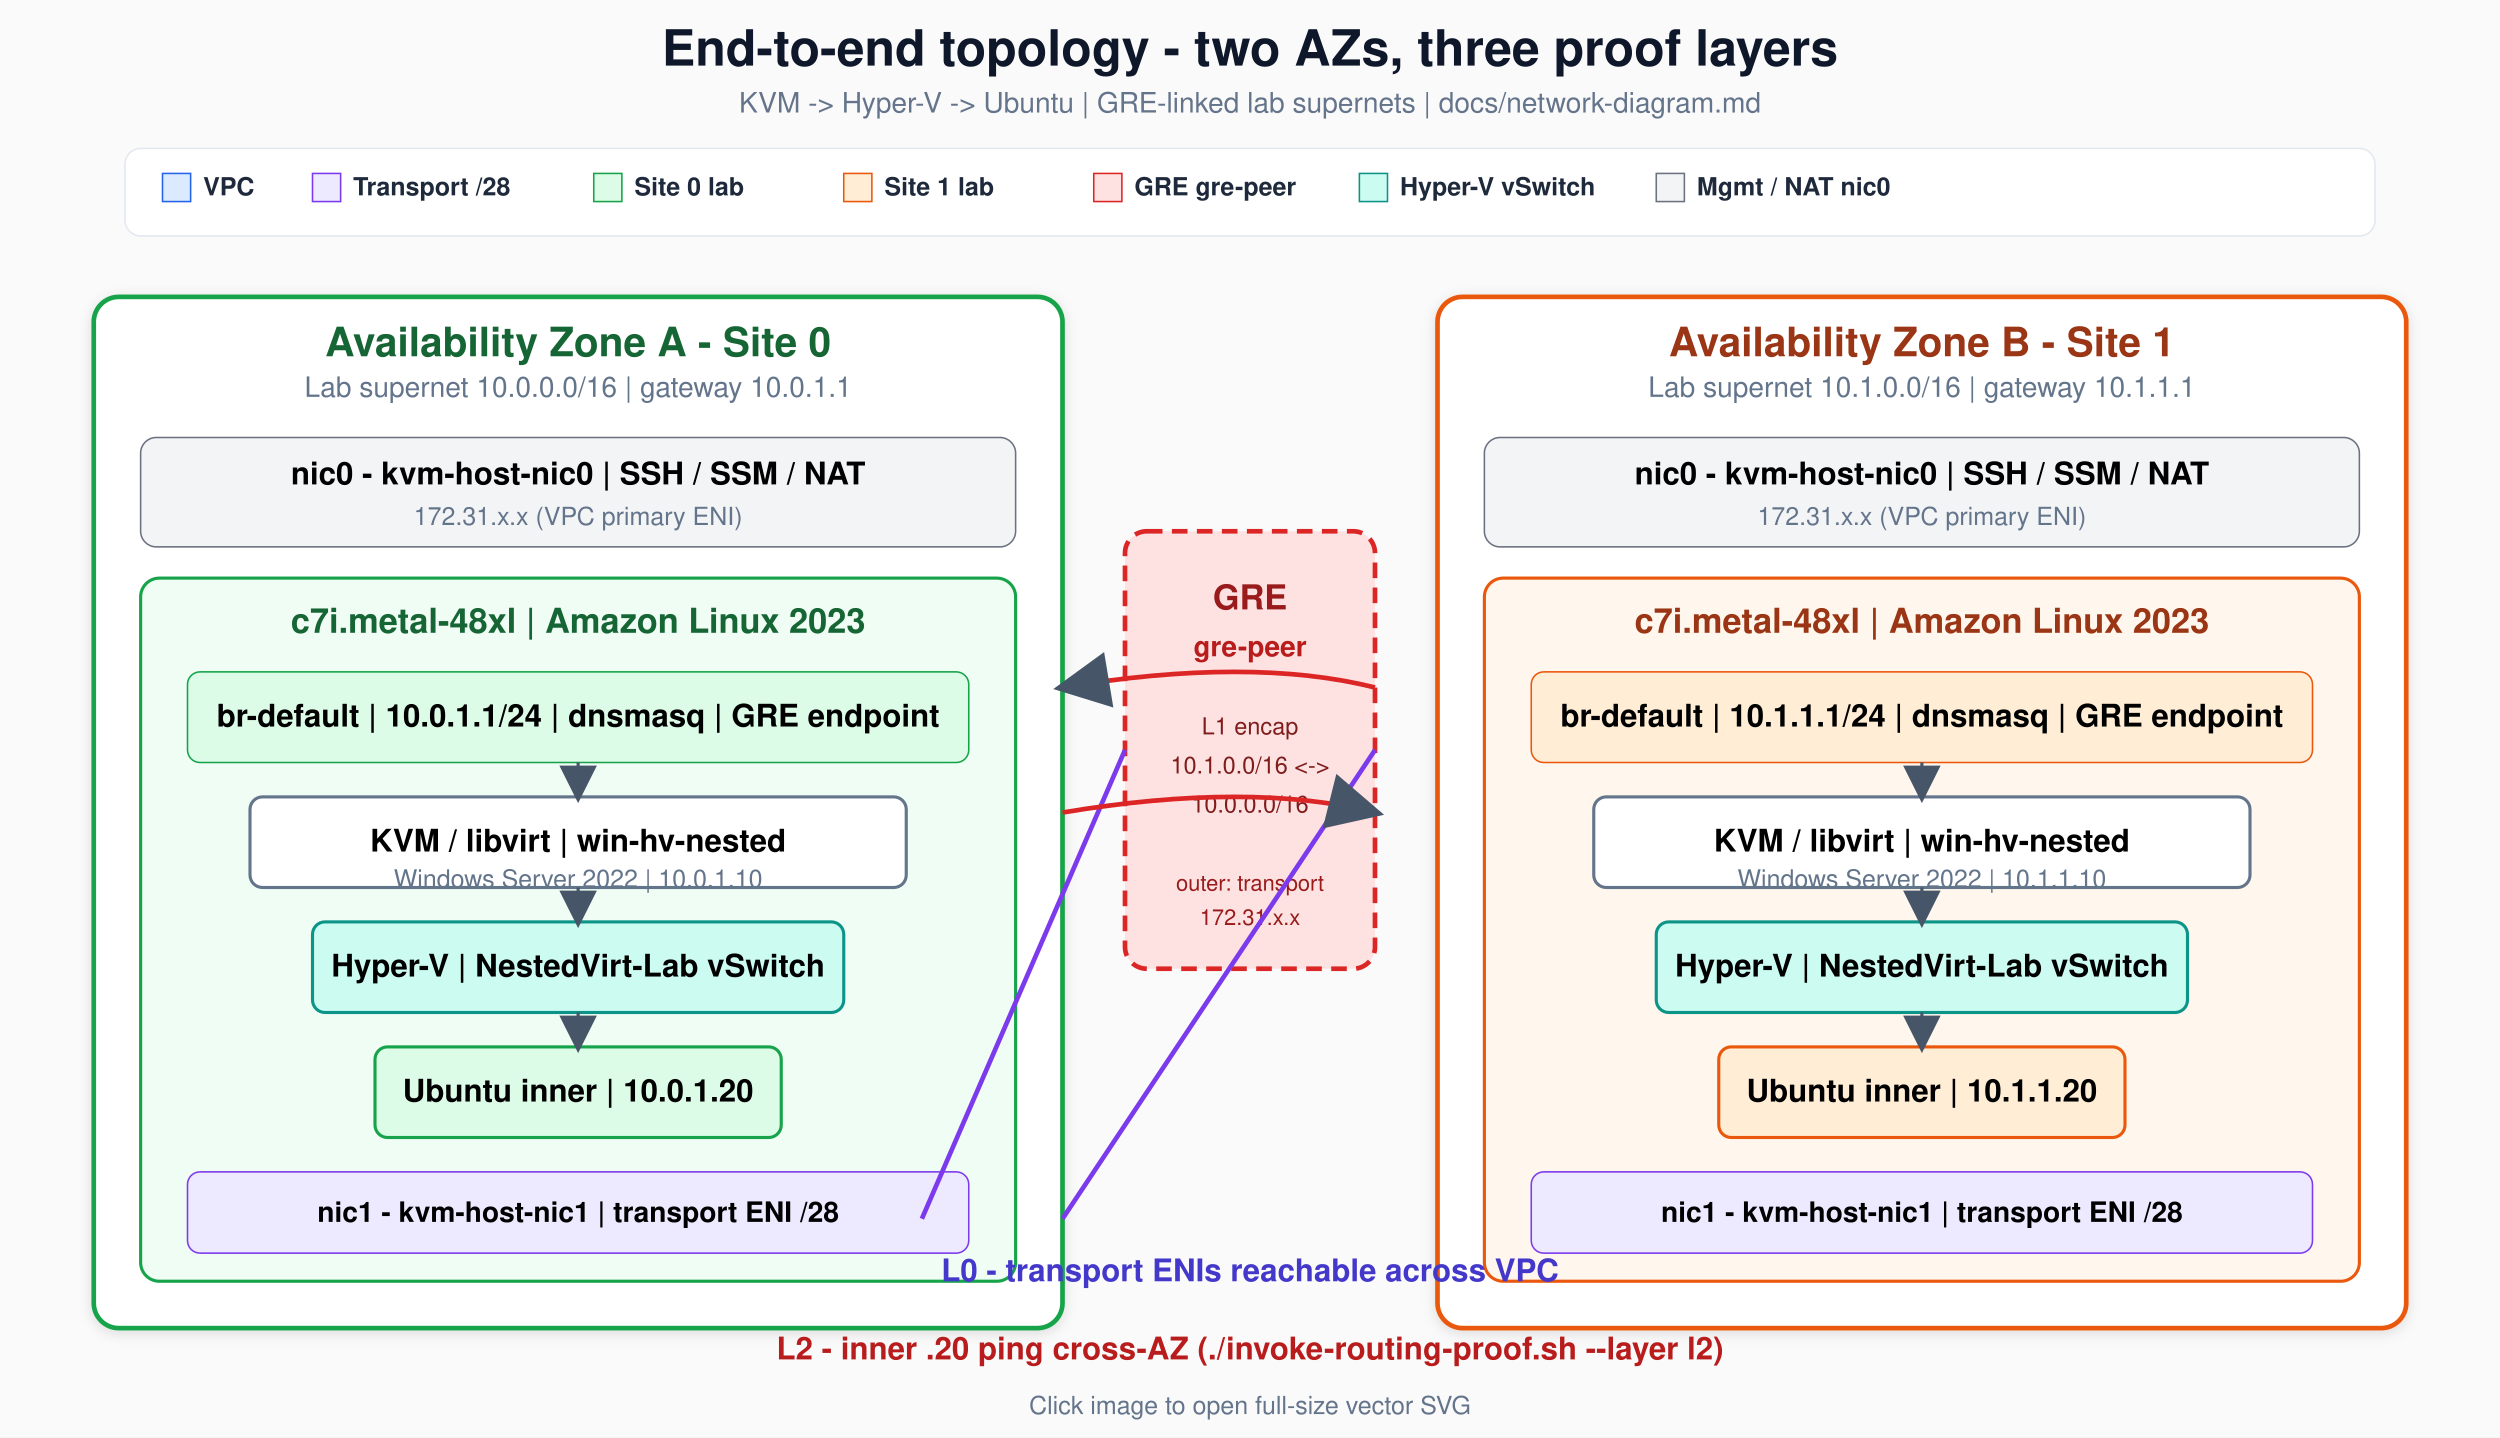
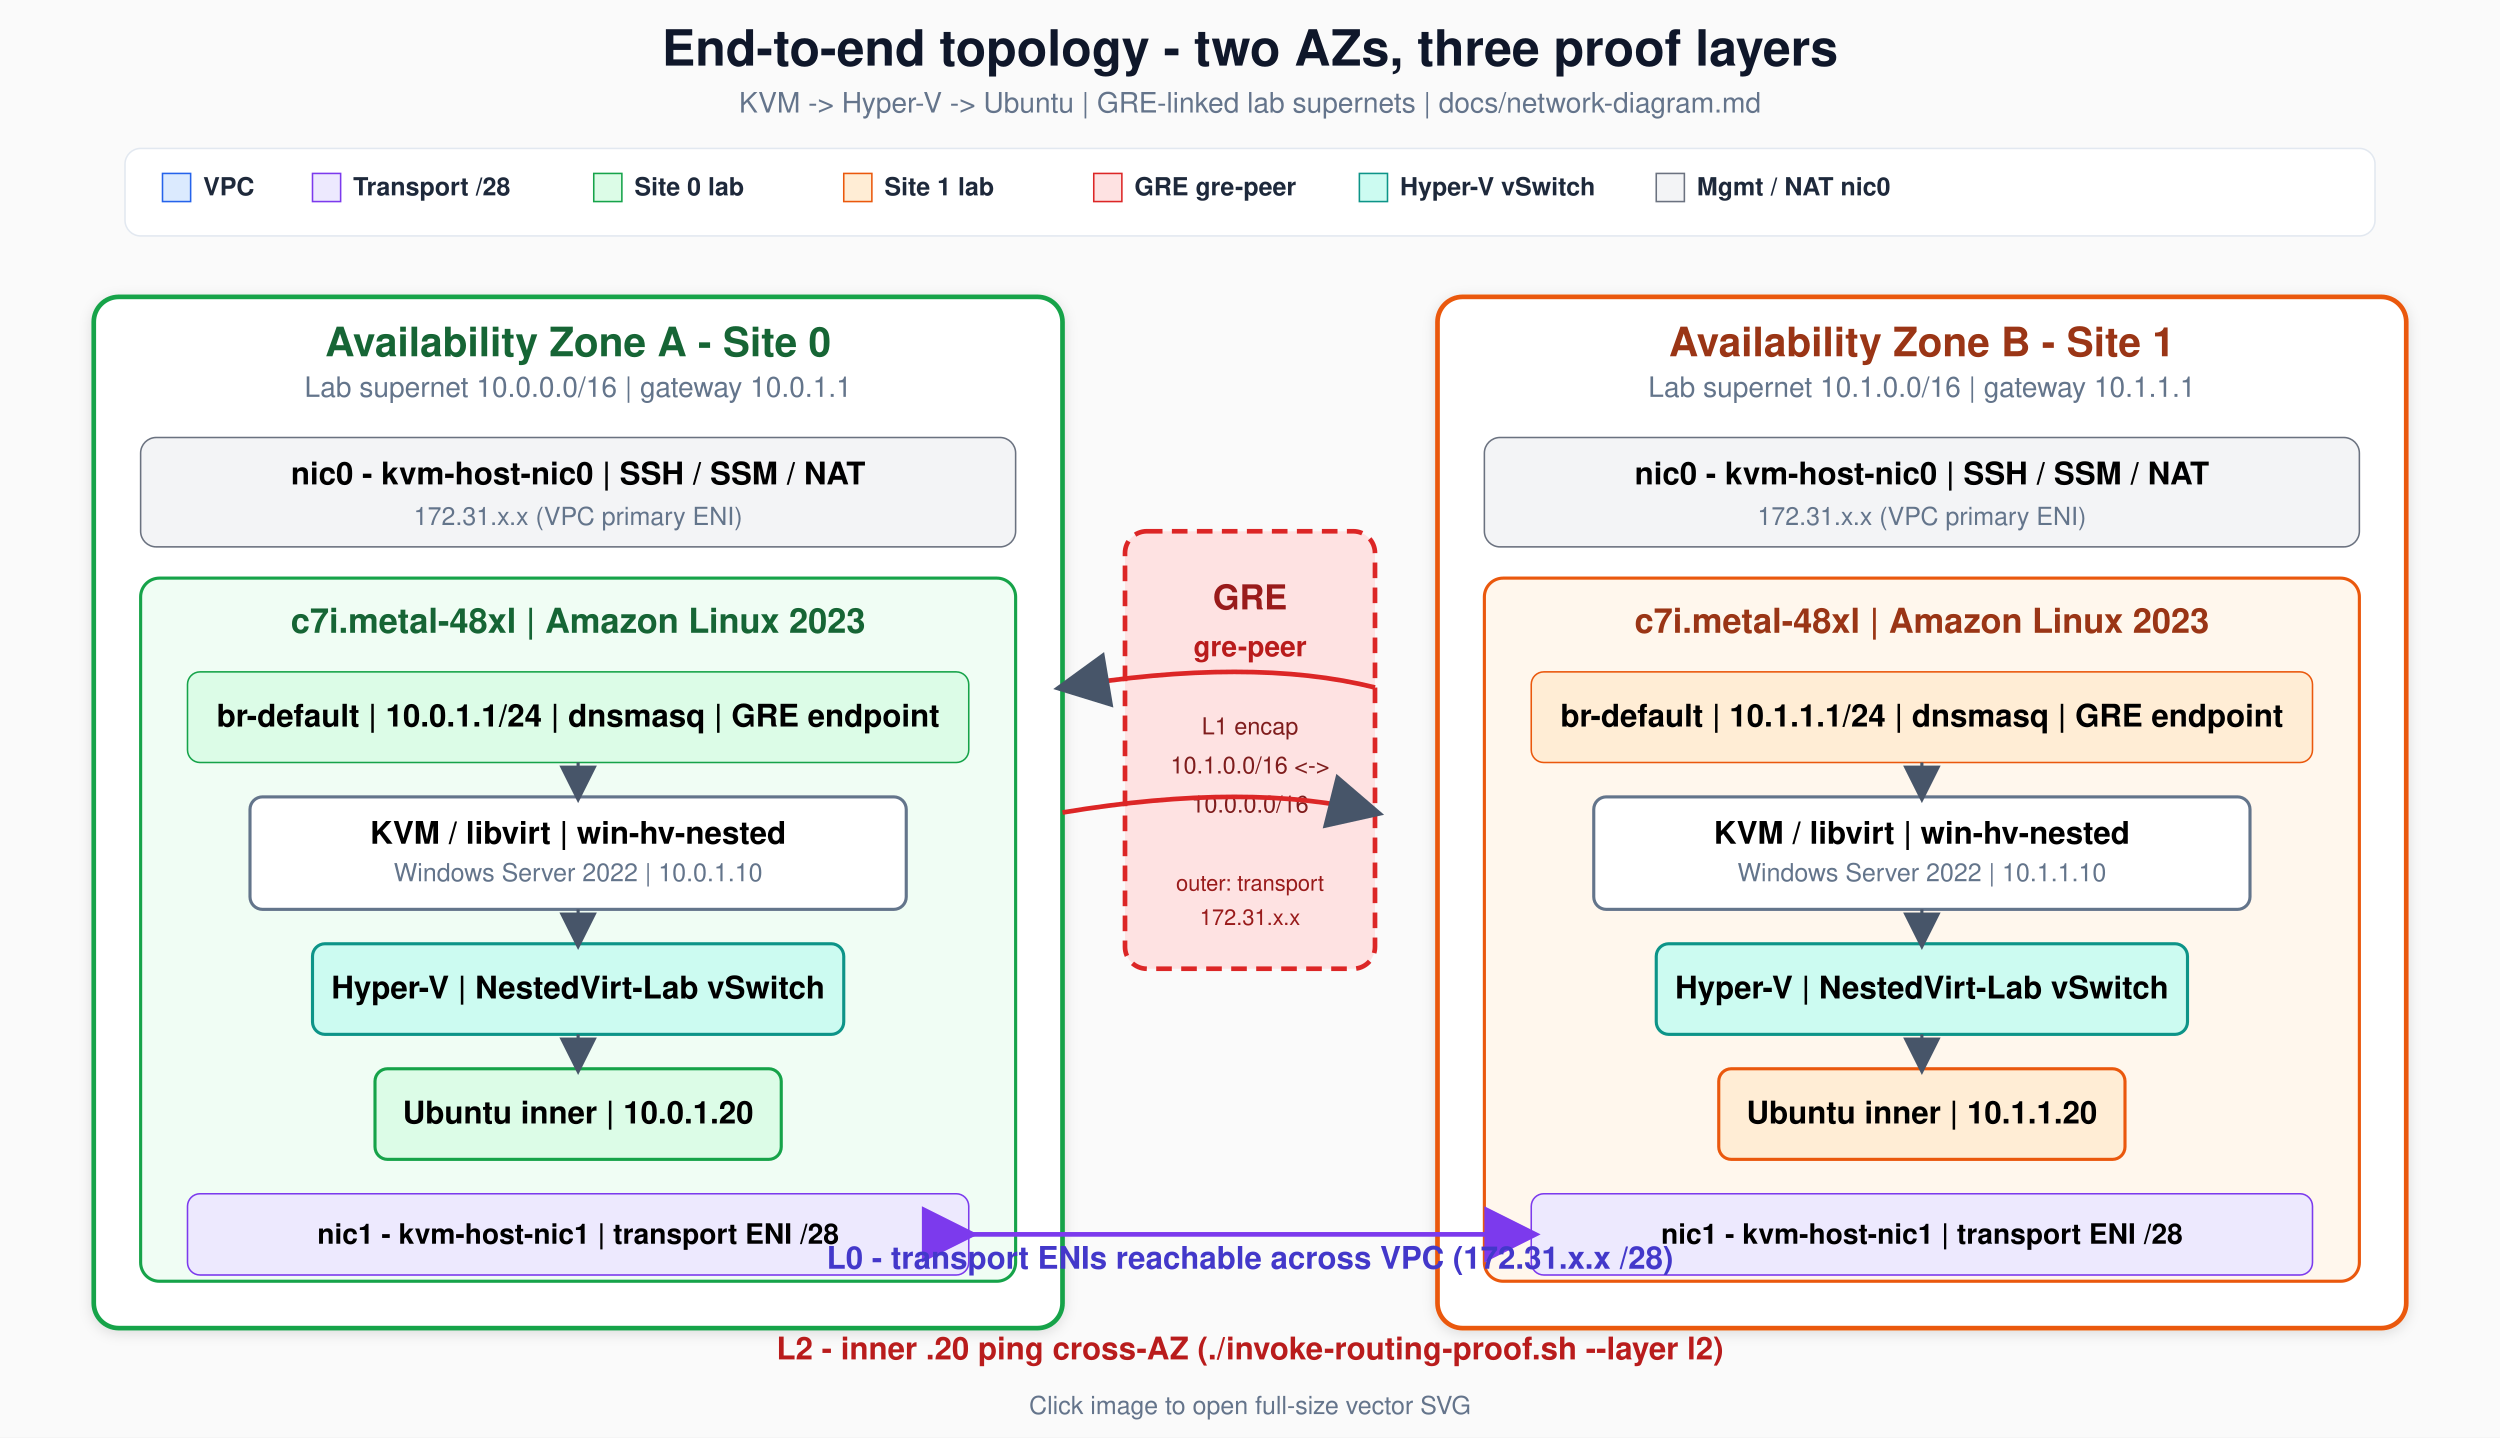
<svg xmlns="http://www.w3.org/2000/svg" viewBox="0 0 1600 920" font-family="Segoe UI, Helvetica, Arial, sans-serif">
  <defs>
    <marker id="arrow" markerWidth="12" markerHeight="12" refX="10" refY="6" orient="auto">
      <path d="M0,0 L12,6 L0,12 Z" fill="#475569" />
+     </marker>
+     <marker id="arrow-purple" markerWidth="12" markerHeight="12" refX="10" refY="6" orient="auto">
+       <path d="M0,0 L12,6 L0,12 Z" fill="#7c3aed" />
    </marker>
    <filter id="shadow" x="-2%" y="-2%" width="104%" height="104%">
      <feDropShadow dx="0" dy="2" stdDeviation="4" flood-opacity="0.12" />
    </filter>
  </defs>
  <rect width="1600" height="920" fill="#fafafa" />
  <text x="800" y="42" text-anchor="middle" font-size="32" font-weight="700" fill="#0f172a">End-to-end topology - two AZs, three proof layers</text>
  <text x="800" y="72" text-anchor="middle" font-size="18" fill="#64748b">KVM -&gt; Hyper-V -&gt; Ubuntu | GRE-linked lab supernets | docs/network-diagram.md</text>
  <g transform="translate(80,95)">
    <rect x="0" y="0" width="1440" height="56" rx="10" fill="#ffffff" stroke="#e2e8f0" />
    <g font-size="16" font-weight="600">
      <rect x="24" y="16" width="18" height="18" fill="#dbeafe" stroke="#2563eb" />
      <text x="50" y="30" fill="#1e293b">VPC</text>
      <rect x="120" y="16" width="18" height="18" fill="#ede9fe" stroke="#7c3aed" />
      <text x="146" y="30" fill="#1e293b">Transport /28</text>
      <rect x="300" y="16" width="18" height="18" fill="#dcfce7" stroke="#16a34a" />
      <text x="326" y="30" fill="#1e293b">Site 0 lab</text>
      <rect x="460" y="16" width="18" height="18" fill="#ffedd5" stroke="#ea580c" />
      <text x="486" y="30" fill="#1e293b">Site 1 lab</text>
      <rect x="620" y="16" width="18" height="18" fill="#fee2e2" stroke="#dc2626" />
      <text x="646" y="30" fill="#1e293b">GRE gre-peer</text>
      <rect x="790" y="16" width="18" height="18" fill="#ccfbf1" stroke="#0d9488" />
      <text x="816" y="30" fill="#1e293b">Hyper-V vSwitch</text>
      <rect x="980" y="16" width="18" height="18" fill="#f3f4f6" stroke="#6b7280" />
      <text x="1006" y="30" fill="#1e293b">Mgmt / NAT nic0</text>
    </g>
  </g>
  <g transform="translate(60,190)" filter="url(#shadow)">
    <rect x="0" y="0" width="620" height="660" rx="16" fill="#ffffff" stroke="#16a34a" stroke-width="3" />
    <text x="310" y="38" text-anchor="middle" font-size="26" font-weight="700" fill="#166534">Availability Zone A - Site 0</text>
    <text x="310" y="64" text-anchor="middle" font-size="18" fill="#64748b">Lab supernet 10.0.0.0/16 | gateway 10.0.1.1</text>
    <rect x="30" y="90" width="560" height="70" rx="10" fill="#f3f4f6" stroke="#6b7280" />
    <text x="310" y="120" text-anchor="middle" font-size="20" font-weight="600">nic0 - kvm-host-nic0 | SSH / SSM / NAT</text>
    <text x="310" y="146" text-anchor="middle" font-size="16" fill="#64748b">172.31.x.x (VPC primary ENI)</text>
    <rect x="30" y="180" width="560" height="450" rx="12" fill="#f0fdf4" stroke="#16a34a" stroke-width="2" />
    <text x="310" y="215" text-anchor="middle" font-size="22" font-weight="700" fill="#166534">c7i.metal-48xl | Amazon Linux 2023</text>
    <rect x="60" y="240" width="500" height="58" rx="8" fill="#dcfce7" stroke="#16a34a" />
    <text x="310" y="275" text-anchor="middle" font-size="20" font-weight="600">br-default | 10.0.1.1/24 | dnsmasq | GRE endpoint</text>
-     <rect x="100" y="320" width="420" height="58" rx="8" fill="#ffffff" stroke="#64748b" stroke-width="2" />
-     <text x="310" y="355" text-anchor="middle" font-size="20" font-weight="600">KVM / libvirt | win-hv-nested</text>
-     <text x="310" y="378" text-anchor="middle" font-size="16" fill="#64748b">Windows Server 2022 | 10.0.1.10</text>
-     <rect x="140" y="400" width="340" height="58" rx="8" fill="#ccfbf1" stroke="#0d9488" stroke-width="2" />
-     <text x="310" y="435" text-anchor="middle" font-size="20" font-weight="600">Hyper-V | NestedVirt-Lab vSwitch</text>
-     <rect x="180" y="480" width="260" height="58" rx="8" fill="#dcfce7" stroke="#16a34a" stroke-width="2" />
-     <text x="310" y="515" text-anchor="middle" font-size="20" font-weight="700">Ubuntu inner | 10.0.1.20</text>
-     <rect x="60" y="560" width="500" height="52" rx="8" fill="#ede9fe" stroke="#7c3aed" />
-     <text x="310" y="592" text-anchor="middle" font-size="18" font-weight="600">nic1 - kvm-host-nic1 | transport ENI /28</text>
+     <rect x="100" y="320" width="420" height="72" rx="8" fill="#ffffff" stroke="#64748b" stroke-width="2" />
+     <text x="310" y="350" text-anchor="middle" font-size="20" font-weight="600">KVM / libvirt | win-hv-nested</text>
+     <text x="310" y="374" text-anchor="middle" font-size="16" fill="#64748b">Windows Server 2022 | 10.0.1.10</text>
+     <rect x="140" y="414" width="340" height="58" rx="8" fill="#ccfbf1" stroke="#0d9488" stroke-width="2" />
+     <text x="310" y="449" text-anchor="middle" font-size="20" font-weight="600">Hyper-V | NestedVirt-Lab vSwitch</text>
+     <rect x="180" y="494" width="260" height="58" rx="8" fill="#dcfce7" stroke="#16a34a" stroke-width="2" />
+     <text x="310" y="529" text-anchor="middle" font-size="20" font-weight="700">Ubuntu inner | 10.0.1.20</text>
+     <rect x="60" y="574" width="500" height="52" rx="8" fill="#ede9fe" stroke="#7c3aed" />
+     <text x="310" y="606" text-anchor="middle" font-size="18" font-weight="600">nic1 - kvm-host-nic1 | transport ENI /28</text>
    <line x1="310" y1="298" x2="310" y2="320" stroke="#475569" stroke-width="2" marker-end="url(#arrow)" />
-     <line x1="310" y1="378" x2="310" y2="400" stroke="#475569" stroke-width="2" marker-end="url(#arrow)" />
-     <line x1="310" y1="458" x2="310" y2="480" stroke="#475569" stroke-width="2" marker-end="url(#arrow)" />
+     <line x1="310" y1="392" x2="310" y2="414" stroke="#475569" stroke-width="2" marker-end="url(#arrow)" />
+     <line x1="310" y1="472" x2="310" y2="494" stroke="#475569" stroke-width="2" marker-end="url(#arrow)" />
  </g>
  <g transform="translate(720,340)">
    <rect x="0" y="0" width="160" height="280" rx="14" fill="#fee2e2" stroke="#dc2626" stroke-width="3" stroke-dasharray="10 6" />
    <text x="80" y="50" text-anchor="middle" font-size="22" font-weight="700" fill="#991b1b">GRE</text>
    <text x="80" y="80" text-anchor="middle" font-size="18" font-weight="600" fill="#b91c1c">gre-peer</text>
    <text x="80" y="130" text-anchor="middle" font-size="15" fill="#7f1d1d">L1 encap</text>
    <text x="80" y="155" text-anchor="middle" font-size="15" fill="#7f1d1d">10.1.0.0/16 &lt;-&gt;</text>
    <text x="80" y="180" text-anchor="middle" font-size="15" fill="#7f1d1d">10.0.0.0/16</text>
    <text x="80" y="230" text-anchor="middle" font-size="14" fill="#991b1b">outer: transport</text>
    <text x="80" y="252" text-anchor="middle" font-size="14" fill="#991b1b">172.31.x.x</text>
  </g>
  <g transform="translate(920,190)" filter="url(#shadow)">
    <rect x="0" y="0" width="620" height="660" rx="16" fill="#ffffff" stroke="#ea580c" stroke-width="3" />
    <text x="310" y="38" text-anchor="middle" font-size="26" font-weight="700" fill="#9a3412">Availability Zone B - Site 1</text>
    <text x="310" y="64" text-anchor="middle" font-size="18" fill="#64748b">Lab supernet 10.1.0.0/16 | gateway 10.1.1.1</text>
    <rect x="30" y="90" width="560" height="70" rx="10" fill="#f3f4f6" stroke="#6b7280" />
    <text x="310" y="120" text-anchor="middle" font-size="20" font-weight="600">nic0 - kvm-host-nic0 | SSH / SSM / NAT</text>
    <text x="310" y="146" text-anchor="middle" font-size="16" fill="#64748b">172.31.x.x (VPC primary ENI)</text>
    <rect x="30" y="180" width="560" height="450" rx="12" fill="#fff7ed" stroke="#ea580c" stroke-width="2" />
    <text x="310" y="215" text-anchor="middle" font-size="22" font-weight="700" fill="#9a3412">c7i.metal-48xl | Amazon Linux 2023</text>
    <rect x="60" y="240" width="500" height="58" rx="8" fill="#ffedd5" stroke="#ea580c" />
    <text x="310" y="275" text-anchor="middle" font-size="20" font-weight="600">br-default | 10.1.1.1/24 | dnsmasq | GRE endpoint</text>
-     <rect x="100" y="320" width="420" height="58" rx="8" fill="#ffffff" stroke="#64748b" stroke-width="2" />
-     <text x="310" y="355" text-anchor="middle" font-size="20" font-weight="600">KVM / libvirt | win-hv-nested</text>
-     <text x="310" y="378" text-anchor="middle" font-size="16" fill="#64748b">Windows Server 2022 | 10.1.1.10</text>
-     <rect x="140" y="400" width="340" height="58" rx="8" fill="#ccfbf1" stroke="#0d9488" stroke-width="2" />
-     <text x="310" y="435" text-anchor="middle" font-size="20" font-weight="600">Hyper-V | NestedVirt-Lab vSwitch</text>
-     <rect x="180" y="480" width="260" height="58" rx="8" fill="#ffedd5" stroke="#ea580c" stroke-width="2" />
-     <text x="310" y="515" text-anchor="middle" font-size="20" font-weight="700">Ubuntu inner | 10.1.1.20</text>
-     <rect x="60" y="560" width="500" height="52" rx="8" fill="#ede9fe" stroke="#7c3aed" />
-     <text x="310" y="592" text-anchor="middle" font-size="18" font-weight="600">nic1 - kvm-host-nic1 | transport ENI /28</text>
+     <rect x="100" y="320" width="420" height="72" rx="8" fill="#ffffff" stroke="#64748b" stroke-width="2" />
+     <text x="310" y="350" text-anchor="middle" font-size="20" font-weight="600">KVM / libvirt | win-hv-nested</text>
+     <text x="310" y="374" text-anchor="middle" font-size="16" fill="#64748b">Windows Server 2022 | 10.1.1.10</text>
+     <rect x="140" y="414" width="340" height="58" rx="8" fill="#ccfbf1" stroke="#0d9488" stroke-width="2" />
+     <text x="310" y="449" text-anchor="middle" font-size="20" font-weight="600">Hyper-V | NestedVirt-Lab vSwitch</text>
+     <rect x="180" y="494" width="260" height="58" rx="8" fill="#ffedd5" stroke="#ea580c" stroke-width="2" />
+     <text x="310" y="529" text-anchor="middle" font-size="20" font-weight="700">Ubuntu inner | 10.1.1.20</text>
+     <rect x="60" y="574" width="500" height="52" rx="8" fill="#ede9fe" stroke="#7c3aed" />
+     <text x="310" y="606" text-anchor="middle" font-size="18" font-weight="600">nic1 - kvm-host-nic1 | transport ENI /28</text>
    <line x1="310" y1="298" x2="310" y2="320" stroke="#475569" stroke-width="2" marker-end="url(#arrow)" />
-     <line x1="310" y1="378" x2="310" y2="400" stroke="#475569" stroke-width="2" marker-end="url(#arrow)" />
-     <line x1="310" y1="458" x2="310" y2="480" stroke="#475569" stroke-width="2" marker-end="url(#arrow)" />
+     <line x1="310" y1="392" x2="310" y2="414" stroke="#475569" stroke-width="2" marker-end="url(#arrow)" />
+     <line x1="310" y1="472" x2="310" y2="494" stroke="#475569" stroke-width="2" marker-end="url(#arrow)" />
  </g>
-   <line x1="590" y1="780" x2="720" y2="480" stroke="#7c3aed" stroke-width="3" />
-   <line x1="880" y1="480" x2="680" y2="780" stroke="#7c3aed" stroke-width="3" />
-   <text x="800" y="820" text-anchor="middle" font-size="20" font-weight="700" fill="#4338ca">L0 - transport ENIs reachable across VPC</text>
+   <line x1="620" y1="790" x2="980" y2="790" stroke="#7c3aed" stroke-width="3" marker-start="url(#arrow-purple)" marker-end="url(#arrow-purple)" />
+   <text x="800" y="812" text-anchor="middle" font-size="20" font-weight="700" fill="#4338ca">L0 - transport ENIs reachable across VPC (172.31.x.x /28)</text>
  <path d="M 680 520 Q 800 500 880 520" fill="none" stroke="#dc2626" stroke-width="3" marker-end="url(#arrow)" />
  <path d="M 880 440 Q 800 420 680 440" fill="none" stroke="#dc2626" stroke-width="3" marker-end="url(#arrow)" />
  <text x="800" y="870" text-anchor="middle" font-size="20" font-weight="700" fill="#b91c1c">L2 - inner .20 ping cross-AZ (./invoke-routing-proof.sh --layer l2)</text>
  <text x="800" y="905" text-anchor="middle" font-size="16" fill="#64748b">Click image to open full-size vector SVG</text>
</svg>
